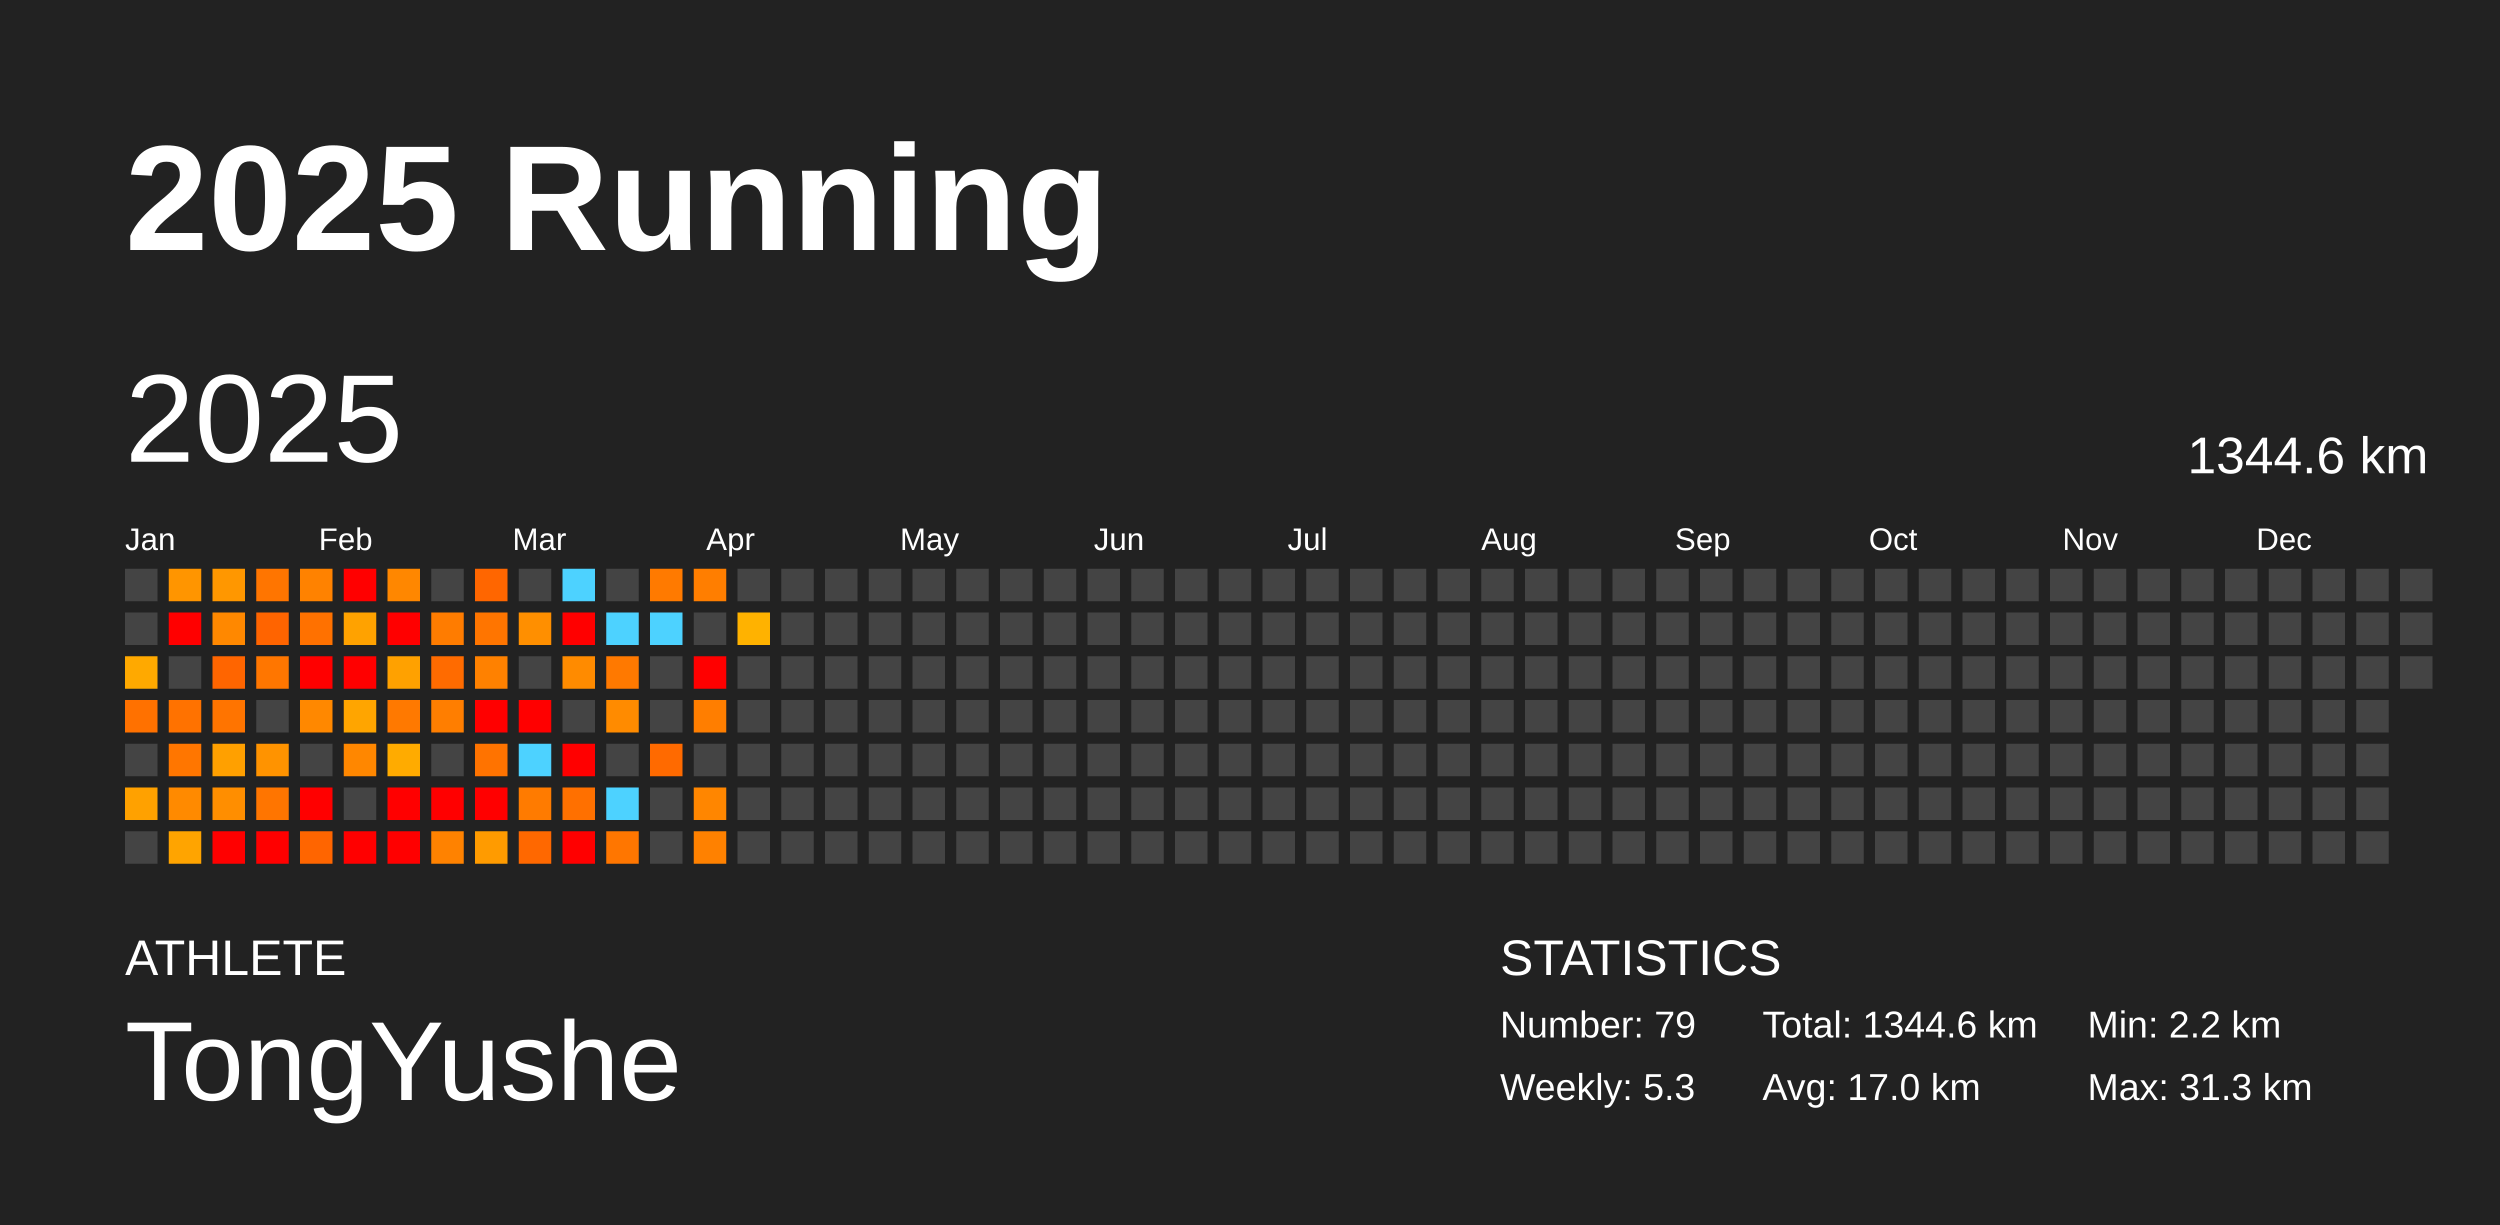
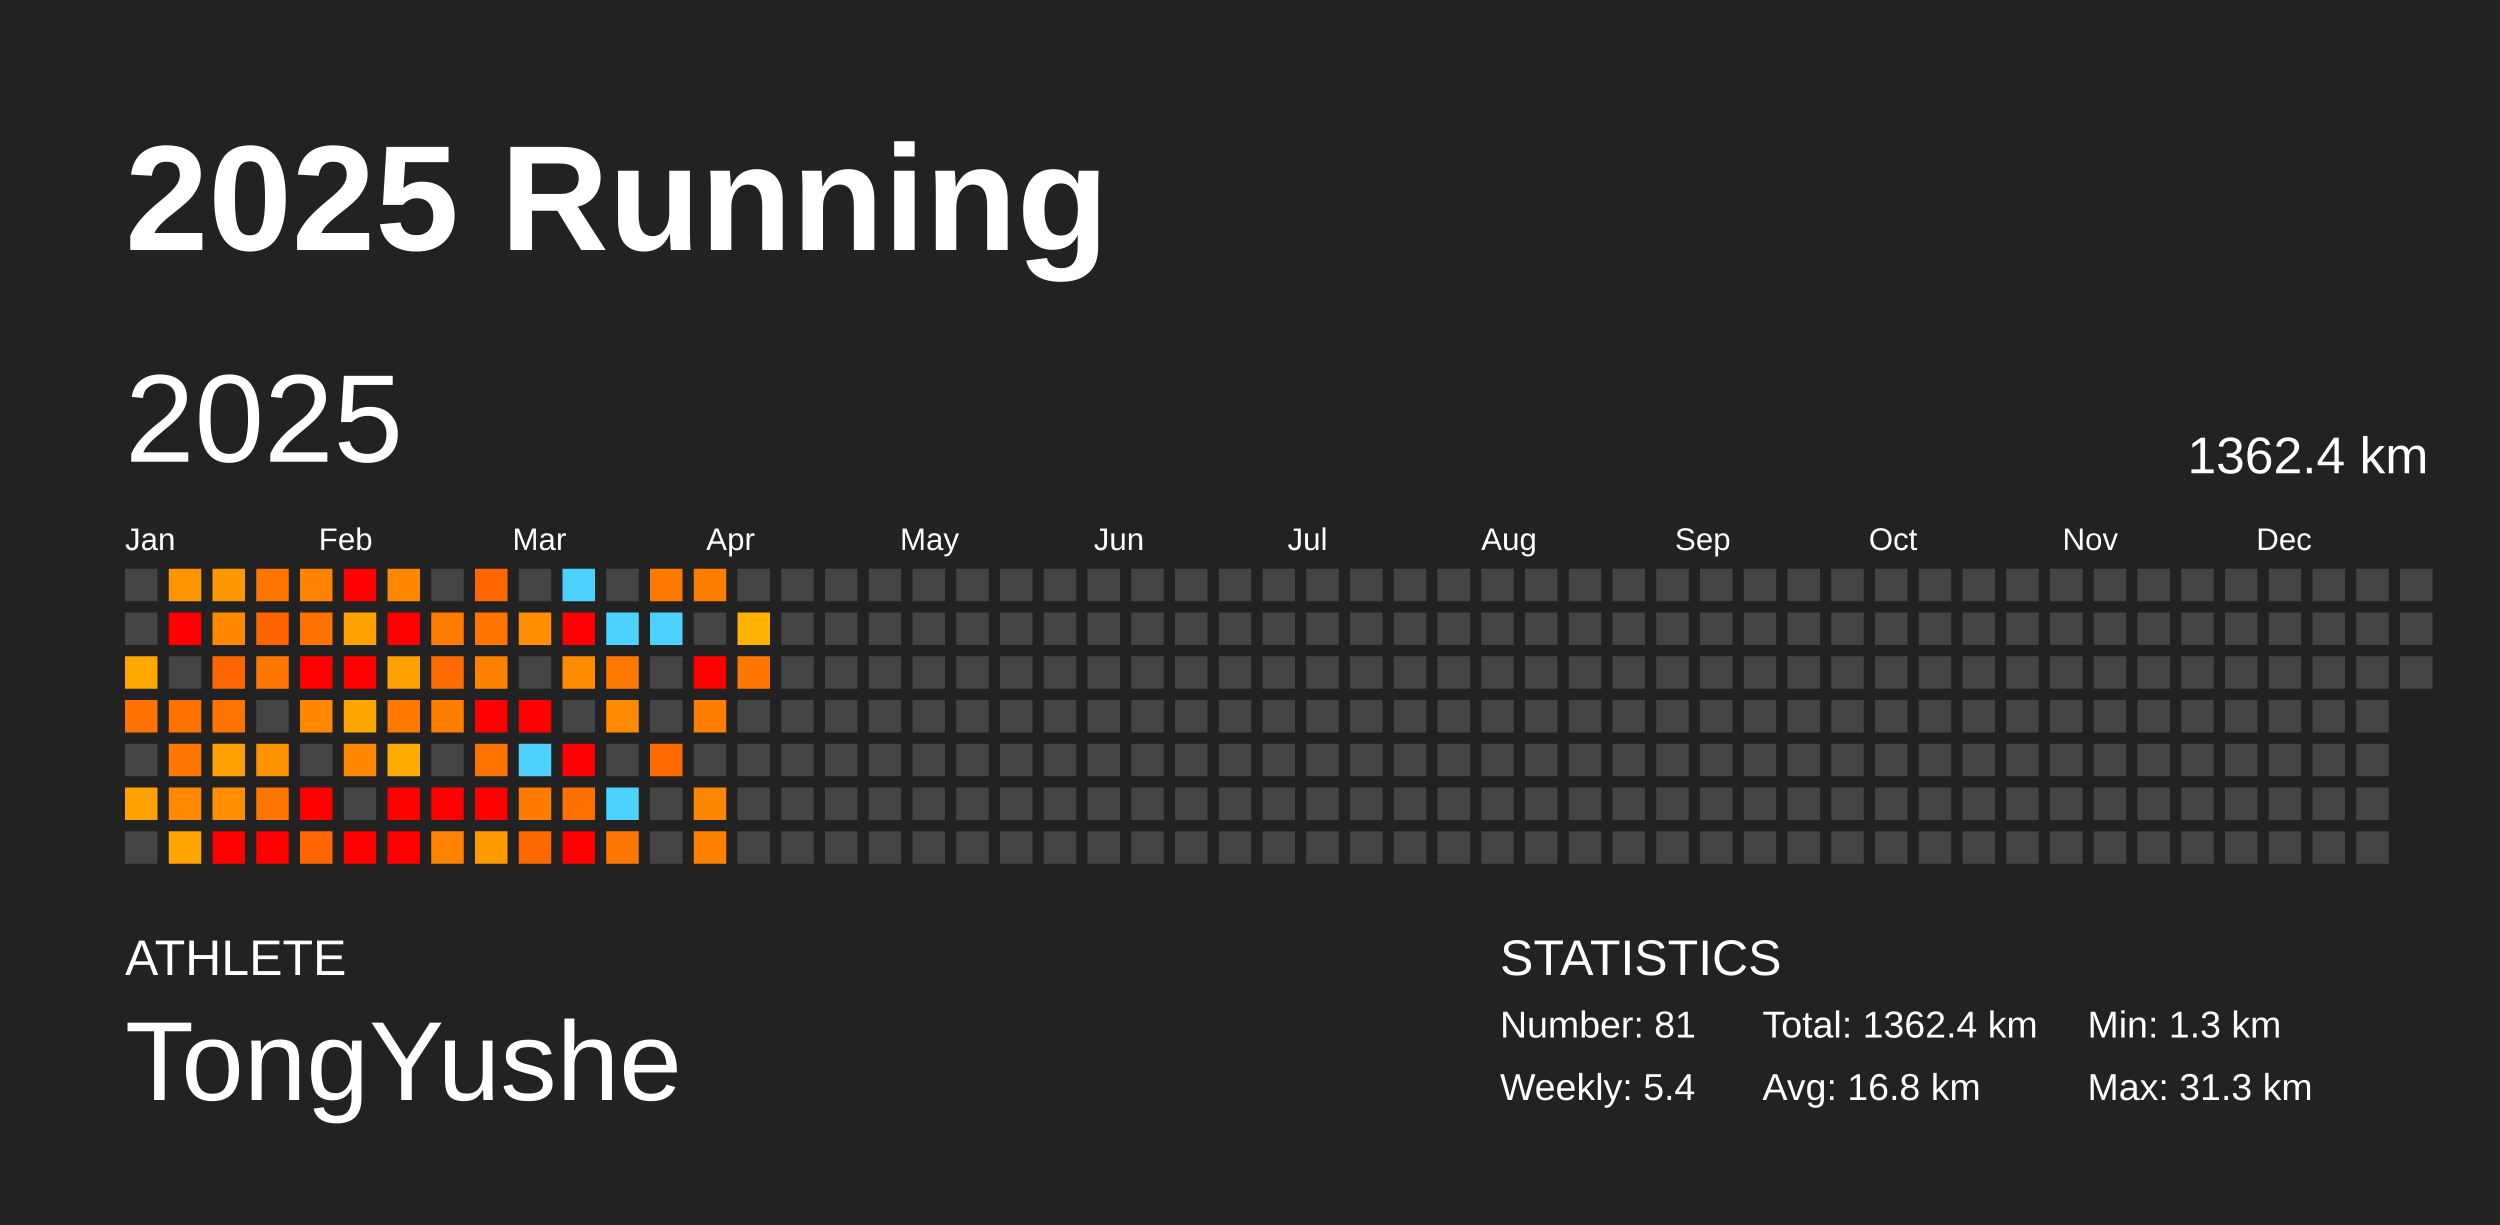
<svg xmlns="http://www.w3.org/2000/svg" baseProfile="full" height="98mm" version="1.1" viewBox="0,0,200,98" width="200mm">
  <defs />
  <rect fill="#222222" height="98" width="200" x="0" y="0" />
  <text fill="#FFFFFF" style="font-size:12px; font-family:Arial; font-weight:bold;" x="10" y="20">2025 Running</text>
  <text fill="#FFFFFF" style="font-size:4px; font-family:Arial" x="10" y="78">ATHLETE</text>
  <text fill="#FFFFFF" style="font-size:9px; font-family:Arial" x="10" y="88">TongYushe</text>
  <text fill="#FFFFFF" style="font-size:4px; font-family:Arial" x="120" y="78">STATISTICS</text>
-   <text fill="#FFFFFF" style="font-size:3px; font-family:Arial" x="120" y="83">Number: 79</text>
-   <text fill="#FFFFFF" style="font-size:3px; font-family:Arial" x="120" y="88">Weekly: 5.3</text>
-   <text fill="#FFFFFF" style="font-size:3px; font-family:Arial" x="141" y="83">Total: 1344.6 km</text>
-   <text fill="#FFFFFF" style="font-size:3px; font-family:Arial" x="141" y="88">Avg: 17.0 km</text>
-   <text fill="#FFFFFF" style="font-size:3px; font-family:Arial" x="167" y="83">Min: 2.2 km</text>
+   <text fill="#FFFFFF" style="font-size:3px; font-family:Arial" x="120" y="83">Number: 81</text>
+   <text fill="#FFFFFF" style="font-size:3px; font-family:Arial" x="120" y="88">Weekly: 5.4</text>
+   <text fill="#FFFFFF" style="font-size:3px; font-family:Arial" x="141" y="83">Total: 1362.4 km</text>
+   <text fill="#FFFFFF" style="font-size:3px; font-family:Arial" x="141" y="88">Avg: 16.8 km</text>
+   <text fill="#FFFFFF" style="font-size:3px; font-family:Arial" x="167" y="83">Min: 1.3 km</text>
  <text fill="#FFFFFF" style="font-size:3px; font-family:Arial" x="167" y="88">Max: 31.3 km</text>
  <text dominant-baseline="hanging" fill="#FFFFFF" style="font-size:10.0px; font-family:Arial;" x="10" y="30">2025</text>
-   <text dominant-baseline="hanging" fill="#FFFFFF" style="font-size:4.125px; font-family:Arial;" x="175" y="35">1344.6 km</text>
+   <text dominant-baseline="hanging" fill="#FFFFFF" style="font-size:4.125px; font-family:Arial;" x="175" y="35">1362.4 km</text>
  <text fill="#FFFFFF" style="font-size:2.5px; font-family:Arial" x="10.0" y="44">Jan</text>
  <text fill="#FFFFFF" style="font-size:2.5px; font-family:Arial" x="25.5" y="44">Feb</text>
  <text fill="#FFFFFF" style="font-size:2.5px; font-family:Arial" x="41.0" y="44">Mar</text>
  <text fill="#FFFFFF" style="font-size:2.5px; font-family:Arial" x="56.5" y="44">Apr</text>
  <text fill="#FFFFFF" style="font-size:2.5px; font-family:Arial" x="72.0" y="44">May</text>
  <text fill="#FFFFFF" style="font-size:2.5px; font-family:Arial" x="87.5" y="44">Jun</text>
  <text fill="#FFFFFF" style="font-size:2.5px; font-family:Arial" x="103.0" y="44">Jul</text>
  <text fill="#FFFFFF" style="font-size:2.5px; font-family:Arial" x="118.5" y="44">Aug</text>
  <text fill="#FFFFFF" style="font-size:2.5px; font-family:Arial" x="134.0" y="44">Sep</text>
  <text fill="#FFFFFF" style="font-size:2.5px; font-family:Arial" x="149.5" y="44">Oct</text>
  <text fill="#FFFFFF" style="font-size:2.5px; font-family:Arial" x="165.0" y="44">Nov</text>
  <text fill="#FFFFFF" style="font-size:2.5px; font-family:Arial" x="180.5" y="44">Dec</text>
  <rect fill="#444444" height="2.6" width="2.6" x="10.0" y="45.5" />
  <rect fill="#444444" height="2.6" width="2.6" x="10.0" y="49.0" />
  <rect fill="#ffa900" height="2.6" width="2.6" x="10.0" y="52.5" />
  <rect fill="#ff7100" height="2.6" width="2.6" x="10.0" y="56.0" />
  <rect fill="#444444" height="2.6" width="2.6" x="10.0" y="59.5" />
  <rect fill="#ffa100" height="2.6" width="2.6" x="10.0" y="63.0" />
  <rect fill="#444444" height="2.6" width="2.6" x="10.0" y="66.5" />
  <rect fill="#ff9500" height="2.6" width="2.6" x="13.5" y="45.5" />
  <rect fill="red" height="2.6" width="2.6" x="13.5" y="49.0" />
  <rect fill="#444444" height="2.6" width="2.6" x="13.5" y="52.5" />
  <rect fill="#ff7200" height="2.6" width="2.6" x="13.5" y="56.0" />
  <rect fill="#ff7600" height="2.6" width="2.6" x="13.5" y="59.5" />
  <rect fill="#ff8a00" height="2.6" width="2.6" x="13.5" y="63.0" />
  <rect fill="#ffa400" height="2.6" width="2.6" x="13.5" y="66.5" />
  <rect fill="#ff9700" height="2.6" width="2.6" x="17.0" y="45.5" />
  <rect fill="#ff8800" height="2.6" width="2.6" x="17.0" y="49.0" />
  <rect fill="#ff6500" height="2.6" width="2.6" x="17.0" y="52.5" />
  <rect fill="#ff7400" height="2.6" width="2.6" x="17.0" y="56.0" />
  <rect fill="#ffa000" height="2.6" width="2.6" x="17.0" y="59.5" />
  <rect fill="#ff8e00" height="2.6" width="2.6" x="17.0" y="63.0" />
  <rect fill="red" height="2.6" width="2.6" x="17.0" y="66.5" />
  <rect fill="#ff7500" height="2.6" width="2.6" x="20.5" y="45.5" />
  <rect fill="#ff6400" height="2.6" width="2.6" x="20.5" y="49.0" />
  <rect fill="#ff7600" height="2.6" width="2.6" x="20.5" y="52.5" />
  <rect fill="#444444" height="2.6" width="2.6" x="20.5" y="56.0" />
  <rect fill="#ff9300" height="2.6" width="2.6" x="20.5" y="59.5" />
  <rect fill="#ff7500" height="2.6" width="2.6" x="20.5" y="63.0" />
  <rect fill="red" height="2.6" width="2.6" x="20.5" y="66.5" />
  <rect fill="#ff8200" height="2.6" width="2.6" x="24.0" y="45.5" />
  <rect fill="#ff7100" height="2.6" width="2.6" x="24.0" y="49.0" />
  <rect fill="red" height="2.6" width="2.6" x="24.0" y="52.5" />
  <rect fill="#ff8800" height="2.6" width="2.6" x="24.0" y="56.0" />
  <rect fill="#444444" height="2.6" width="2.6" x="24.0" y="59.5" />
  <rect fill="red" height="2.6" width="2.6" x="24.0" y="63.0" />
  <rect fill="#ff6500" height="2.6" width="2.6" x="24.0" y="66.5" />
  <rect fill="red" height="2.6" width="2.6" x="27.5" y="45.5" />
  <rect fill="#ffa200" height="2.6" width="2.6" x="27.5" y="49.0" />
  <rect fill="red" height="2.6" width="2.6" x="27.5" y="52.5" />
  <rect fill="#ffa500" height="2.6" width="2.6" x="27.5" y="56.0" />
  <rect fill="#ff8700" height="2.6" width="2.6" x="27.5" y="59.5" />
  <rect fill="#444444" height="2.6" width="2.6" x="27.5" y="63.0" />
  <rect fill="red" height="2.6" width="2.6" x="27.5" y="66.5" />
  <rect fill="#ff8700" height="2.6" width="2.6" x="31.0" y="45.5" />
  <rect fill="red" height="2.6" width="2.6" x="31.0" y="49.0" />
  <rect fill="#ffa100" height="2.6" width="2.6" x="31.0" y="52.5" />
  <rect fill="#ff7900" height="2.6" width="2.6" x="31.0" y="56.0" />
  <rect fill="#ffab00" height="2.6" width="2.6" x="31.0" y="59.5" />
  <rect fill="red" height="2.6" width="2.6" x="31.0" y="63.0" />
  <rect fill="red" height="2.6" width="2.6" x="31.0" y="66.5" />
  <rect fill="#444444" height="2.6" width="2.6" x="34.5" y="45.5" />
  <rect fill="#ff7c00" height="2.6" width="2.6" x="34.5" y="49.0" />
  <rect fill="#ff6b00" height="2.6" width="2.6" x="34.5" y="52.5" />
  <rect fill="#ff7e00" height="2.6" width="2.6" x="34.5" y="56.0" />
  <rect fill="#444444" height="2.6" width="2.6" x="34.5" y="59.5" />
  <rect fill="red" height="2.6" width="2.6" x="34.5" y="63.0" />
  <rect fill="#ff8200" height="2.6" width="2.6" x="34.5" y="66.5" />
  <rect fill="#ff6600" height="2.6" width="2.6" x="38.0" y="45.5" />
  <rect fill="#ff7500" height="2.6" width="2.6" x="38.0" y="49.0" />
  <rect fill="#ff8100" height="2.6" width="2.6" x="38.0" y="52.5" />
  <rect fill="red" height="2.6" width="2.6" x="38.0" y="56.0" />
  <rect fill="#ff7300" height="2.6" width="2.6" x="38.0" y="59.5" />
  <rect fill="red" height="2.6" width="2.6" x="38.0" y="63.0" />
  <rect fill="#ff9b00" height="2.6" width="2.6" x="38.0" y="66.5" />
  <rect fill="#444444" height="2.6" width="2.6" x="41.5" y="45.5" />
  <rect fill="#ff8f00" height="2.6" width="2.6" x="41.5" y="49.0" />
  <rect fill="#444444" height="2.6" width="2.6" x="41.5" y="52.5" />
  <rect fill="red" height="2.6" width="2.6" x="41.5" y="56.0" />
  <rect fill="#4dd2ff" height="2.6" width="2.6" x="41.5" y="59.5" />
  <rect fill="#ff7b00" height="2.6" width="2.6" x="41.5" y="63.0" />
  <rect fill="#ff6800" height="2.6" width="2.6" x="41.5" y="66.5" />
  <rect fill="#4dd2ff" height="2.6" width="2.6" x="45.0" y="45.5" />
  <rect fill="red" height="2.6" width="2.6" x="45.0" y="49.0" />
  <rect fill="#ff8b00" height="2.6" width="2.6" x="45.0" y="52.5" />
  <rect fill="#444444" height="2.6" width="2.6" x="45.0" y="56.0" />
  <rect fill="red" height="2.6" width="2.6" x="45.0" y="59.5" />
  <rect fill="#ff7000" height="2.6" width="2.6" x="45.0" y="63.0" />
  <rect fill="red" height="2.6" width="2.6" x="45.0" y="66.5" />
  <rect fill="#444444" height="2.6" width="2.6" x="48.5" y="45.5" />
  <rect fill="#4dd2ff" height="2.6" width="2.6" x="48.5" y="49.0" />
  <rect fill="#ff7900" height="2.6" width="2.6" x="48.5" y="52.5" />
  <rect fill="#ff8b00" height="2.6" width="2.6" x="48.5" y="56.0" />
  <rect fill="#444444" height="2.6" width="2.6" x="48.5" y="59.5" />
  <rect fill="#4dd2ff" height="2.6" width="2.6" x="48.5" y="63.0" />
  <rect fill="#ff7600" height="2.6" width="2.6" x="48.5" y="66.5" />
  <rect fill="#ff7a00" height="2.6" width="2.6" x="52.0" y="45.5" />
  <rect fill="#4dd2ff" height="2.6" width="2.6" x="52.0" y="49.0" />
  <rect fill="#444444" height="2.6" width="2.6" x="52.0" y="52.5" />
  <rect fill="#444444" height="2.6" width="2.6" x="52.0" y="56.0" />
  <rect fill="#ff6a00" height="2.6" width="2.6" x="52.0" y="59.5" />
  <rect fill="#444444" height="2.6" width="2.6" x="52.0" y="63.0" />
  <rect fill="#444444" height="2.6" width="2.6" x="52.0" y="66.5" />
  <rect fill="#ff7e00" height="2.6" width="2.6" x="55.5" y="45.5" />
  <rect fill="#444444" height="2.6" width="2.6" x="55.5" y="49.0" />
  <rect fill="red" height="2.6" width="2.6" x="55.5" y="52.5" />
  <rect fill="#ff7e00" height="2.6" width="2.6" x="55.5" y="56.0" />
  <rect fill="#444444" height="2.6" width="2.6" x="55.5" y="59.5" />
  <rect fill="#ff8600" height="2.6" width="2.6" x="55.5" y="63.0" />
  <rect fill="#ff8100" height="2.6" width="2.6" x="55.5" y="66.5" />
  <rect fill="#444444" height="2.6" width="2.6" x="59.0" y="45.5" />
  <rect fill="#ffb200" height="2.6" width="2.6" x="59.0" y="49.0" />
-   <rect fill="#444444" height="2.6" width="2.6" x="59.0" y="52.5" />
+   <rect fill="#ff7700" height="2.6" width="2.6" x="59.0" y="52.5" />
  <rect fill="#444444" height="2.6" width="2.6" x="59.0" y="56.0" />
  <rect fill="#444444" height="2.6" width="2.6" x="59.0" y="59.5" />
  <rect fill="#444444" height="2.6" width="2.6" x="59.0" y="63.0" />
  <rect fill="#444444" height="2.6" width="2.6" x="59.0" y="66.5" />
  <rect fill="#444444" height="2.6" width="2.6" x="62.5" y="45.5" />
  <rect fill="#444444" height="2.6" width="2.6" x="62.5" y="49.0" />
  <rect fill="#444444" height="2.6" width="2.6" x="62.5" y="52.5" />
  <rect fill="#444444" height="2.6" width="2.6" x="62.5" y="56.0" />
  <rect fill="#444444" height="2.6" width="2.6" x="62.5" y="59.5" />
  <rect fill="#444444" height="2.6" width="2.6" x="62.5" y="63.0" />
  <rect fill="#444444" height="2.6" width="2.6" x="62.5" y="66.5" />
  <rect fill="#444444" height="2.6" width="2.6" x="66.0" y="45.5" />
  <rect fill="#444444" height="2.6" width="2.6" x="66.0" y="49.0" />
  <rect fill="#444444" height="2.6" width="2.6" x="66.0" y="52.5" />
  <rect fill="#444444" height="2.6" width="2.6" x="66.0" y="56.0" />
  <rect fill="#444444" height="2.6" width="2.6" x="66.0" y="59.5" />
  <rect fill="#444444" height="2.6" width="2.6" x="66.0" y="63.0" />
  <rect fill="#444444" height="2.6" width="2.6" x="66.0" y="66.5" />
  <rect fill="#444444" height="2.6" width="2.6" x="69.5" y="45.5" />
  <rect fill="#444444" height="2.6" width="2.6" x="69.5" y="49.0" />
  <rect fill="#444444" height="2.6" width="2.6" x="69.5" y="52.5" />
  <rect fill="#444444" height="2.6" width="2.6" x="69.5" y="56.0" />
  <rect fill="#444444" height="2.6" width="2.6" x="69.5" y="59.5" />
  <rect fill="#444444" height="2.6" width="2.6" x="69.5" y="63.0" />
  <rect fill="#444444" height="2.6" width="2.6" x="69.5" y="66.5" />
  <rect fill="#444444" height="2.6" width="2.6" x="73.0" y="45.5" />
  <rect fill="#444444" height="2.6" width="2.6" x="73.0" y="49.0" />
  <rect fill="#444444" height="2.6" width="2.6" x="73.0" y="52.5" />
  <rect fill="#444444" height="2.6" width="2.6" x="73.0" y="56.0" />
  <rect fill="#444444" height="2.6" width="2.6" x="73.0" y="59.5" />
  <rect fill="#444444" height="2.6" width="2.6" x="73.0" y="63.0" />
  <rect fill="#444444" height="2.6" width="2.6" x="73.0" y="66.5" />
  <rect fill="#444444" height="2.6" width="2.6" x="76.5" y="45.5" />
  <rect fill="#444444" height="2.6" width="2.6" x="76.5" y="49.0" />
  <rect fill="#444444" height="2.6" width="2.6" x="76.5" y="52.5" />
  <rect fill="#444444" height="2.6" width="2.6" x="76.5" y="56.0" />
  <rect fill="#444444" height="2.6" width="2.6" x="76.5" y="59.5" />
  <rect fill="#444444" height="2.6" width="2.6" x="76.5" y="63.0" />
  <rect fill="#444444" height="2.6" width="2.6" x="76.5" y="66.5" />
  <rect fill="#444444" height="2.6" width="2.6" x="80.0" y="45.5" />
  <rect fill="#444444" height="2.6" width="2.6" x="80.0" y="49.0" />
  <rect fill="#444444" height="2.6" width="2.6" x="80.0" y="52.5" />
  <rect fill="#444444" height="2.6" width="2.6" x="80.0" y="56.0" />
  <rect fill="#444444" height="2.6" width="2.6" x="80.0" y="59.5" />
  <rect fill="#444444" height="2.6" width="2.6" x="80.0" y="63.0" />
  <rect fill="#444444" height="2.6" width="2.6" x="80.0" y="66.5" />
  <rect fill="#444444" height="2.6" width="2.6" x="83.5" y="45.5" />
  <rect fill="#444444" height="2.6" width="2.6" x="83.5" y="49.0" />
  <rect fill="#444444" height="2.6" width="2.6" x="83.5" y="52.5" />
  <rect fill="#444444" height="2.6" width="2.6" x="83.5" y="56.0" />
  <rect fill="#444444" height="2.6" width="2.6" x="83.5" y="59.5" />
  <rect fill="#444444" height="2.6" width="2.6" x="83.5" y="63.0" />
  <rect fill="#444444" height="2.6" width="2.6" x="83.5" y="66.5" />
  <rect fill="#444444" height="2.6" width="2.6" x="87.0" y="45.5" />
  <rect fill="#444444" height="2.6" width="2.6" x="87.0" y="49.0" />
  <rect fill="#444444" height="2.6" width="2.6" x="87.0" y="52.5" />
  <rect fill="#444444" height="2.6" width="2.6" x="87.0" y="56.0" />
  <rect fill="#444444" height="2.6" width="2.6" x="87.0" y="59.5" />
  <rect fill="#444444" height="2.6" width="2.6" x="87.0" y="63.0" />
  <rect fill="#444444" height="2.6" width="2.6" x="87.0" y="66.5" />
  <rect fill="#444444" height="2.6" width="2.6" x="90.5" y="45.5" />
  <rect fill="#444444" height="2.6" width="2.6" x="90.5" y="49.0" />
  <rect fill="#444444" height="2.6" width="2.6" x="90.5" y="52.5" />
  <rect fill="#444444" height="2.6" width="2.6" x="90.5" y="56.0" />
  <rect fill="#444444" height="2.6" width="2.6" x="90.5" y="59.5" />
  <rect fill="#444444" height="2.6" width="2.6" x="90.5" y="63.0" />
  <rect fill="#444444" height="2.6" width="2.6" x="90.5" y="66.5" />
  <rect fill="#444444" height="2.6" width="2.6" x="94.0" y="45.5" />
  <rect fill="#444444" height="2.6" width="2.6" x="94.0" y="49.0" />
  <rect fill="#444444" height="2.6" width="2.6" x="94.0" y="52.5" />
  <rect fill="#444444" height="2.6" width="2.6" x="94.0" y="56.0" />
  <rect fill="#444444" height="2.6" width="2.6" x="94.0" y="59.5" />
  <rect fill="#444444" height="2.6" width="2.6" x="94.0" y="63.0" />
  <rect fill="#444444" height="2.6" width="2.6" x="94.0" y="66.5" />
  <rect fill="#444444" height="2.6" width="2.6" x="97.5" y="45.5" />
  <rect fill="#444444" height="2.6" width="2.6" x="97.5" y="49.0" />
  <rect fill="#444444" height="2.6" width="2.6" x="97.5" y="52.5" />
  <rect fill="#444444" height="2.6" width="2.6" x="97.5" y="56.0" />
  <rect fill="#444444" height="2.6" width="2.6" x="97.5" y="59.5" />
  <rect fill="#444444" height="2.6" width="2.6" x="97.5" y="63.0" />
  <rect fill="#444444" height="2.6" width="2.6" x="97.5" y="66.5" />
  <rect fill="#444444" height="2.6" width="2.6" x="101.0" y="45.5" />
  <rect fill="#444444" height="2.6" width="2.6" x="101.0" y="49.0" />
  <rect fill="#444444" height="2.6" width="2.6" x="101.0" y="52.5" />
  <rect fill="#444444" height="2.6" width="2.6" x="101.0" y="56.0" />
  <rect fill="#444444" height="2.6" width="2.6" x="101.0" y="59.5" />
  <rect fill="#444444" height="2.6" width="2.6" x="101.0" y="63.0" />
  <rect fill="#444444" height="2.6" width="2.6" x="101.0" y="66.5" />
  <rect fill="#444444" height="2.6" width="2.6" x="104.5" y="45.5" />
  <rect fill="#444444" height="2.6" width="2.6" x="104.5" y="49.0" />
  <rect fill="#444444" height="2.6" width="2.6" x="104.5" y="52.5" />
  <rect fill="#444444" height="2.6" width="2.6" x="104.5" y="56.0" />
  <rect fill="#444444" height="2.6" width="2.6" x="104.5" y="59.5" />
  <rect fill="#444444" height="2.6" width="2.6" x="104.5" y="63.0" />
  <rect fill="#444444" height="2.6" width="2.6" x="104.5" y="66.5" />
  <rect fill="#444444" height="2.6" width="2.6" x="108.0" y="45.5" />
  <rect fill="#444444" height="2.6" width="2.6" x="108.0" y="49.0" />
  <rect fill="#444444" height="2.6" width="2.6" x="108.0" y="52.5" />
  <rect fill="#444444" height="2.6" width="2.6" x="108.0" y="56.0" />
  <rect fill="#444444" height="2.6" width="2.6" x="108.0" y="59.5" />
  <rect fill="#444444" height="2.6" width="2.6" x="108.0" y="63.0" />
  <rect fill="#444444" height="2.6" width="2.6" x="108.0" y="66.5" />
  <rect fill="#444444" height="2.6" width="2.6" x="111.5" y="45.5" />
  <rect fill="#444444" height="2.6" width="2.6" x="111.5" y="49.0" />
  <rect fill="#444444" height="2.6" width="2.6" x="111.5" y="52.5" />
  <rect fill="#444444" height="2.6" width="2.6" x="111.5" y="56.0" />
  <rect fill="#444444" height="2.6" width="2.6" x="111.5" y="59.5" />
  <rect fill="#444444" height="2.6" width="2.6" x="111.5" y="63.0" />
  <rect fill="#444444" height="2.6" width="2.6" x="111.5" y="66.5" />
  <rect fill="#444444" height="2.6" width="2.6" x="115.0" y="45.5" />
  <rect fill="#444444" height="2.6" width="2.6" x="115.0" y="49.0" />
  <rect fill="#444444" height="2.6" width="2.6" x="115.0" y="52.5" />
  <rect fill="#444444" height="2.6" width="2.6" x="115.0" y="56.0" />
  <rect fill="#444444" height="2.6" width="2.6" x="115.0" y="59.5" />
  <rect fill="#444444" height="2.6" width="2.6" x="115.0" y="63.0" />
  <rect fill="#444444" height="2.6" width="2.6" x="115.0" y="66.5" />
  <rect fill="#444444" height="2.6" width="2.6" x="118.5" y="45.5" />
  <rect fill="#444444" height="2.6" width="2.6" x="118.5" y="49.0" />
  <rect fill="#444444" height="2.6" width="2.6" x="118.5" y="52.5" />
  <rect fill="#444444" height="2.6" width="2.6" x="118.5" y="56.0" />
  <rect fill="#444444" height="2.6" width="2.6" x="118.5" y="59.5" />
  <rect fill="#444444" height="2.6" width="2.6" x="118.5" y="63.0" />
  <rect fill="#444444" height="2.6" width="2.6" x="118.5" y="66.5" />
  <rect fill="#444444" height="2.6" width="2.6" x="122.0" y="45.5" />
  <rect fill="#444444" height="2.6" width="2.6" x="122.0" y="49.0" />
  <rect fill="#444444" height="2.6" width="2.6" x="122.0" y="52.5" />
  <rect fill="#444444" height="2.6" width="2.6" x="122.0" y="56.0" />
  <rect fill="#444444" height="2.6" width="2.6" x="122.0" y="59.5" />
  <rect fill="#444444" height="2.6" width="2.6" x="122.0" y="63.0" />
  <rect fill="#444444" height="2.6" width="2.6" x="122.0" y="66.5" />
  <rect fill="#444444" height="2.6" width="2.6" x="125.5" y="45.5" />
  <rect fill="#444444" height="2.6" width="2.6" x="125.5" y="49.0" />
  <rect fill="#444444" height="2.6" width="2.6" x="125.5" y="52.5" />
  <rect fill="#444444" height="2.6" width="2.6" x="125.5" y="56.0" />
  <rect fill="#444444" height="2.6" width="2.6" x="125.5" y="59.5" />
  <rect fill="#444444" height="2.6" width="2.6" x="125.5" y="63.0" />
  <rect fill="#444444" height="2.6" width="2.6" x="125.5" y="66.5" />
  <rect fill="#444444" height="2.6" width="2.6" x="129.0" y="45.5" />
  <rect fill="#444444" height="2.6" width="2.6" x="129.0" y="49.0" />
  <rect fill="#444444" height="2.6" width="2.6" x="129.0" y="52.5" />
  <rect fill="#444444" height="2.6" width="2.6" x="129.0" y="56.0" />
  <rect fill="#444444" height="2.6" width="2.6" x="129.0" y="59.5" />
  <rect fill="#444444" height="2.6" width="2.6" x="129.0" y="63.0" />
  <rect fill="#444444" height="2.6" width="2.6" x="129.0" y="66.5" />
  <rect fill="#444444" height="2.6" width="2.6" x="132.5" y="45.5" />
  <rect fill="#444444" height="2.6" width="2.6" x="132.5" y="49.0" />
  <rect fill="#444444" height="2.6" width="2.6" x="132.5" y="52.5" />
  <rect fill="#444444" height="2.6" width="2.6" x="132.5" y="56.0" />
  <rect fill="#444444" height="2.6" width="2.6" x="132.5" y="59.5" />
  <rect fill="#444444" height="2.6" width="2.6" x="132.5" y="63.0" />
  <rect fill="#444444" height="2.6" width="2.6" x="132.5" y="66.5" />
  <rect fill="#444444" height="2.6" width="2.6" x="136.0" y="45.5" />
  <rect fill="#444444" height="2.6" width="2.6" x="136.0" y="49.0" />
  <rect fill="#444444" height="2.6" width="2.6" x="136.0" y="52.5" />
  <rect fill="#444444" height="2.6" width="2.6" x="136.0" y="56.0" />
  <rect fill="#444444" height="2.6" width="2.6" x="136.0" y="59.5" />
  <rect fill="#444444" height="2.6" width="2.6" x="136.0" y="63.0" />
  <rect fill="#444444" height="2.6" width="2.6" x="136.0" y="66.5" />
  <rect fill="#444444" height="2.6" width="2.6" x="139.5" y="45.5" />
  <rect fill="#444444" height="2.6" width="2.6" x="139.5" y="49.0" />
  <rect fill="#444444" height="2.6" width="2.6" x="139.5" y="52.5" />
  <rect fill="#444444" height="2.6" width="2.6" x="139.5" y="56.0" />
  <rect fill="#444444" height="2.6" width="2.6" x="139.5" y="59.5" />
  <rect fill="#444444" height="2.6" width="2.6" x="139.5" y="63.0" />
  <rect fill="#444444" height="2.6" width="2.6" x="139.5" y="66.5" />
  <rect fill="#444444" height="2.6" width="2.6" x="143.0" y="45.5" />
  <rect fill="#444444" height="2.6" width="2.6" x="143.0" y="49.0" />
  <rect fill="#444444" height="2.6" width="2.6" x="143.0" y="52.5" />
  <rect fill="#444444" height="2.6" width="2.6" x="143.0" y="56.0" />
  <rect fill="#444444" height="2.6" width="2.6" x="143.0" y="59.5" />
  <rect fill="#444444" height="2.6" width="2.6" x="143.0" y="63.0" />
  <rect fill="#444444" height="2.6" width="2.6" x="143.0" y="66.5" />
  <rect fill="#444444" height="2.6" width="2.6" x="146.5" y="45.5" />
  <rect fill="#444444" height="2.6" width="2.6" x="146.5" y="49.0" />
  <rect fill="#444444" height="2.6" width="2.6" x="146.5" y="52.5" />
  <rect fill="#444444" height="2.6" width="2.6" x="146.5" y="56.0" />
  <rect fill="#444444" height="2.6" width="2.6" x="146.5" y="59.5" />
  <rect fill="#444444" height="2.6" width="2.6" x="146.5" y="63.0" />
  <rect fill="#444444" height="2.6" width="2.6" x="146.5" y="66.5" />
  <rect fill="#444444" height="2.6" width="2.6" x="150.0" y="45.5" />
  <rect fill="#444444" height="2.6" width="2.6" x="150.0" y="49.0" />
  <rect fill="#444444" height="2.6" width="2.6" x="150.0" y="52.5" />
  <rect fill="#444444" height="2.6" width="2.6" x="150.0" y="56.0" />
  <rect fill="#444444" height="2.6" width="2.6" x="150.0" y="59.5" />
  <rect fill="#444444" height="2.6" width="2.6" x="150.0" y="63.0" />
  <rect fill="#444444" height="2.6" width="2.6" x="150.0" y="66.5" />
  <rect fill="#444444" height="2.6" width="2.6" x="153.5" y="45.5" />
  <rect fill="#444444" height="2.6" width="2.6" x="153.5" y="49.0" />
  <rect fill="#444444" height="2.6" width="2.6" x="153.5" y="52.5" />
  <rect fill="#444444" height="2.6" width="2.6" x="153.5" y="56.0" />
  <rect fill="#444444" height="2.6" width="2.6" x="153.5" y="59.5" />
  <rect fill="#444444" height="2.6" width="2.6" x="153.5" y="63.0" />
  <rect fill="#444444" height="2.6" width="2.6" x="153.5" y="66.5" />
  <rect fill="#444444" height="2.6" width="2.6" x="157.0" y="45.5" />
  <rect fill="#444444" height="2.6" width="2.6" x="157.0" y="49.0" />
  <rect fill="#444444" height="2.6" width="2.6" x="157.0" y="52.5" />
  <rect fill="#444444" height="2.6" width="2.6" x="157.0" y="56.0" />
  <rect fill="#444444" height="2.6" width="2.6" x="157.0" y="59.5" />
  <rect fill="#444444" height="2.6" width="2.6" x="157.0" y="63.0" />
  <rect fill="#444444" height="2.6" width="2.6" x="157.0" y="66.5" />
  <rect fill="#444444" height="2.6" width="2.6" x="160.5" y="45.5" />
  <rect fill="#444444" height="2.6" width="2.6" x="160.5" y="49.0" />
  <rect fill="#444444" height="2.6" width="2.6" x="160.5" y="52.5" />
  <rect fill="#444444" height="2.6" width="2.6" x="160.5" y="56.0" />
  <rect fill="#444444" height="2.6" width="2.6" x="160.5" y="59.5" />
  <rect fill="#444444" height="2.6" width="2.6" x="160.5" y="63.0" />
  <rect fill="#444444" height="2.6" width="2.6" x="160.5" y="66.5" />
  <rect fill="#444444" height="2.6" width="2.6" x="164.0" y="45.5" />
  <rect fill="#444444" height="2.6" width="2.6" x="164.0" y="49.0" />
  <rect fill="#444444" height="2.6" width="2.6" x="164.0" y="52.5" />
  <rect fill="#444444" height="2.6" width="2.6" x="164.0" y="56.0" />
  <rect fill="#444444" height="2.6" width="2.6" x="164.0" y="59.5" />
  <rect fill="#444444" height="2.6" width="2.6" x="164.0" y="63.0" />
  <rect fill="#444444" height="2.6" width="2.6" x="164.0" y="66.5" />
  <rect fill="#444444" height="2.6" width="2.6" x="167.5" y="45.5" />
  <rect fill="#444444" height="2.6" width="2.6" x="167.5" y="49.0" />
  <rect fill="#444444" height="2.6" width="2.6" x="167.5" y="52.5" />
  <rect fill="#444444" height="2.6" width="2.6" x="167.5" y="56.0" />
  <rect fill="#444444" height="2.6" width="2.6" x="167.5" y="59.5" />
  <rect fill="#444444" height="2.6" width="2.6" x="167.5" y="63.0" />
  <rect fill="#444444" height="2.6" width="2.6" x="167.5" y="66.5" />
  <rect fill="#444444" height="2.6" width="2.6" x="171.0" y="45.5" />
  <rect fill="#444444" height="2.6" width="2.6" x="171.0" y="49.0" />
  <rect fill="#444444" height="2.6" width="2.6" x="171.0" y="52.5" />
  <rect fill="#444444" height="2.6" width="2.6" x="171.0" y="56.0" />
  <rect fill="#444444" height="2.6" width="2.6" x="171.0" y="59.5" />
  <rect fill="#444444" height="2.6" width="2.6" x="171.0" y="63.0" />
  <rect fill="#444444" height="2.6" width="2.6" x="171.0" y="66.5" />
  <rect fill="#444444" height="2.6" width="2.6" x="174.5" y="45.5" />
  <rect fill="#444444" height="2.6" width="2.6" x="174.5" y="49.0" />
  <rect fill="#444444" height="2.6" width="2.6" x="174.5" y="52.5" />
  <rect fill="#444444" height="2.6" width="2.6" x="174.5" y="56.0" />
  <rect fill="#444444" height="2.6" width="2.6" x="174.5" y="59.5" />
  <rect fill="#444444" height="2.6" width="2.6" x="174.5" y="63.0" />
  <rect fill="#444444" height="2.6" width="2.6" x="174.5" y="66.5" />
  <rect fill="#444444" height="2.6" width="2.6" x="178.0" y="45.5" />
  <rect fill="#444444" height="2.6" width="2.6" x="178.0" y="49.0" />
  <rect fill="#444444" height="2.6" width="2.6" x="178.0" y="52.5" />
  <rect fill="#444444" height="2.6" width="2.6" x="178.0" y="56.0" />
  <rect fill="#444444" height="2.6" width="2.6" x="178.0" y="59.5" />
  <rect fill="#444444" height="2.6" width="2.6" x="178.0" y="63.0" />
  <rect fill="#444444" height="2.6" width="2.6" x="178.0" y="66.5" />
  <rect fill="#444444" height="2.6" width="2.6" x="181.5" y="45.5" />
  <rect fill="#444444" height="2.6" width="2.6" x="181.5" y="49.0" />
  <rect fill="#444444" height="2.6" width="2.6" x="181.5" y="52.5" />
  <rect fill="#444444" height="2.6" width="2.6" x="181.5" y="56.0" />
  <rect fill="#444444" height="2.6" width="2.6" x="181.5" y="59.5" />
  <rect fill="#444444" height="2.6" width="2.6" x="181.5" y="63.0" />
  <rect fill="#444444" height="2.6" width="2.6" x="181.5" y="66.5" />
  <rect fill="#444444" height="2.6" width="2.6" x="185.0" y="45.5" />
  <rect fill="#444444" height="2.6" width="2.6" x="185.0" y="49.0" />
  <rect fill="#444444" height="2.6" width="2.6" x="185.0" y="52.5" />
  <rect fill="#444444" height="2.6" width="2.6" x="185.0" y="56.0" />
  <rect fill="#444444" height="2.6" width="2.6" x="185.0" y="59.5" />
  <rect fill="#444444" height="2.6" width="2.6" x="185.0" y="63.0" />
  <rect fill="#444444" height="2.6" width="2.6" x="185.0" y="66.5" />
  <rect fill="#444444" height="2.6" width="2.6" x="188.5" y="45.5" />
  <rect fill="#444444" height="2.6" width="2.6" x="188.5" y="49.0" />
  <rect fill="#444444" height="2.6" width="2.6" x="188.5" y="52.5" />
  <rect fill="#444444" height="2.6" width="2.6" x="188.5" y="56.0" />
  <rect fill="#444444" height="2.6" width="2.6" x="188.5" y="59.5" />
  <rect fill="#444444" height="2.6" width="2.6" x="188.5" y="63.0" />
  <rect fill="#444444" height="2.6" width="2.6" x="188.5" y="66.5" />
  <rect fill="#444444" height="2.6" width="2.6" x="192.0" y="45.5" />
  <rect fill="#444444" height="2.6" width="2.6" x="192.0" y="49.0" />
  <rect fill="#444444" height="2.6" width="2.6" x="192.0" y="52.5" />
</svg>
